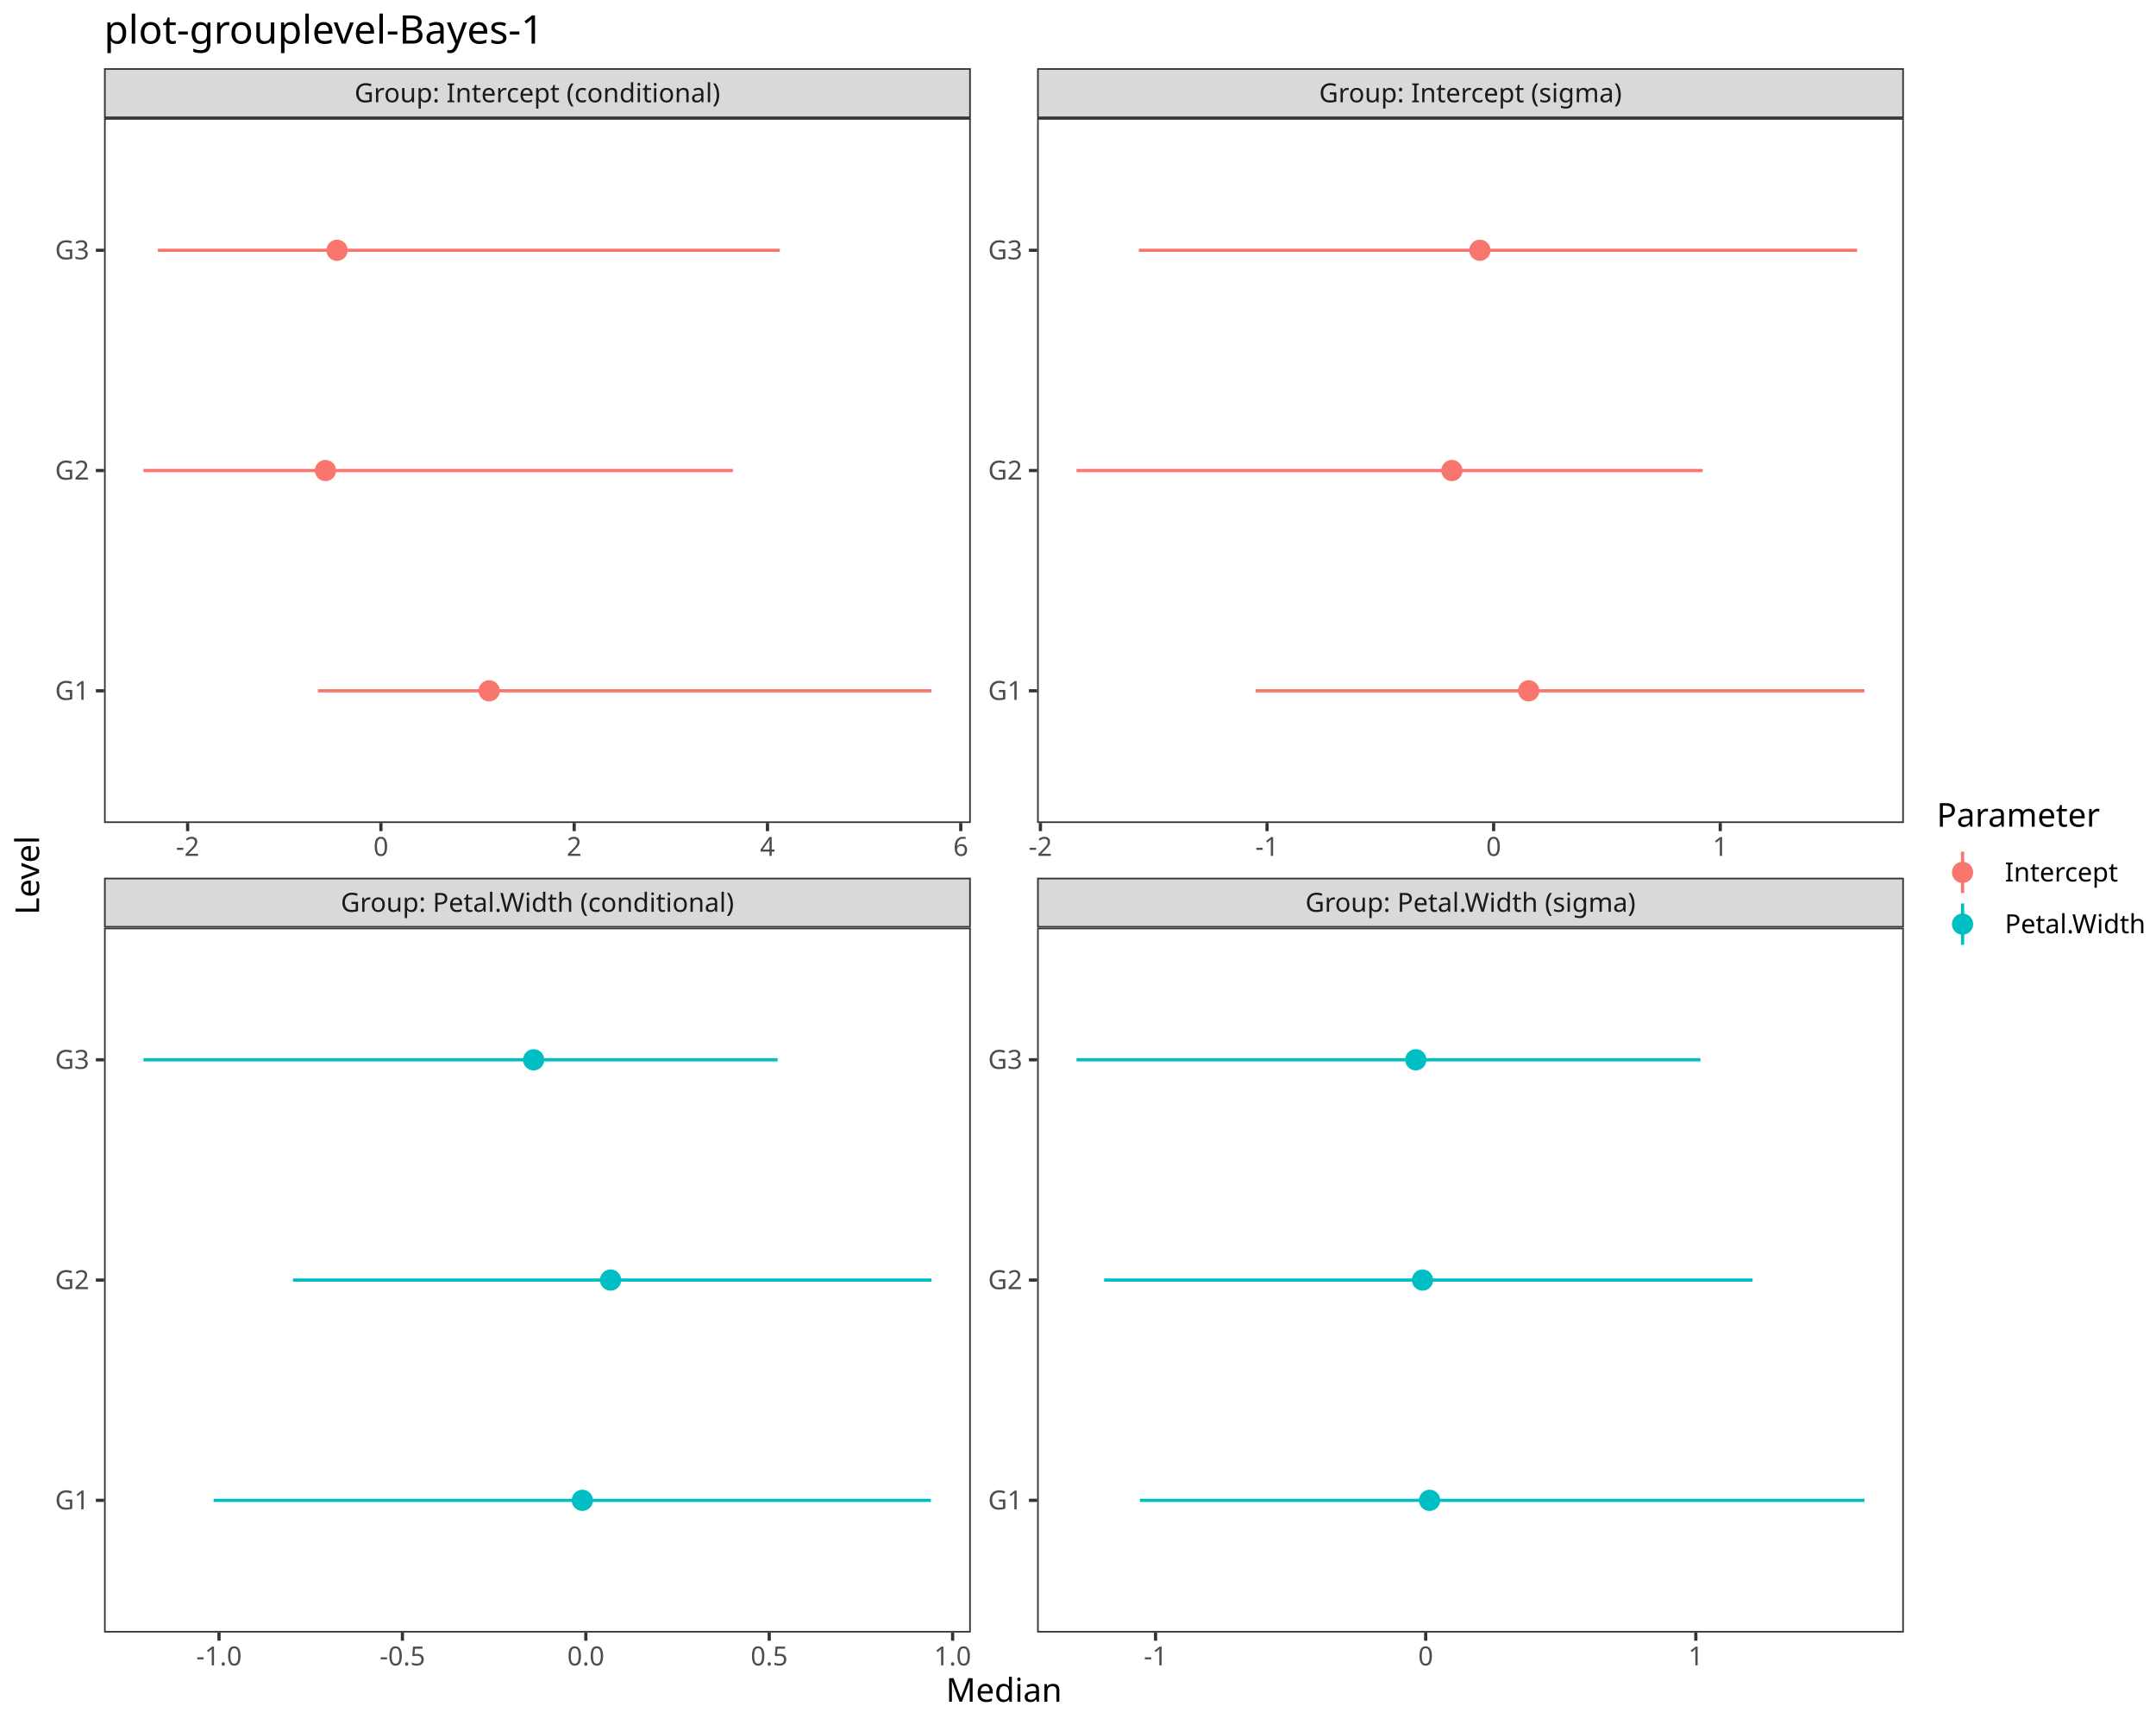
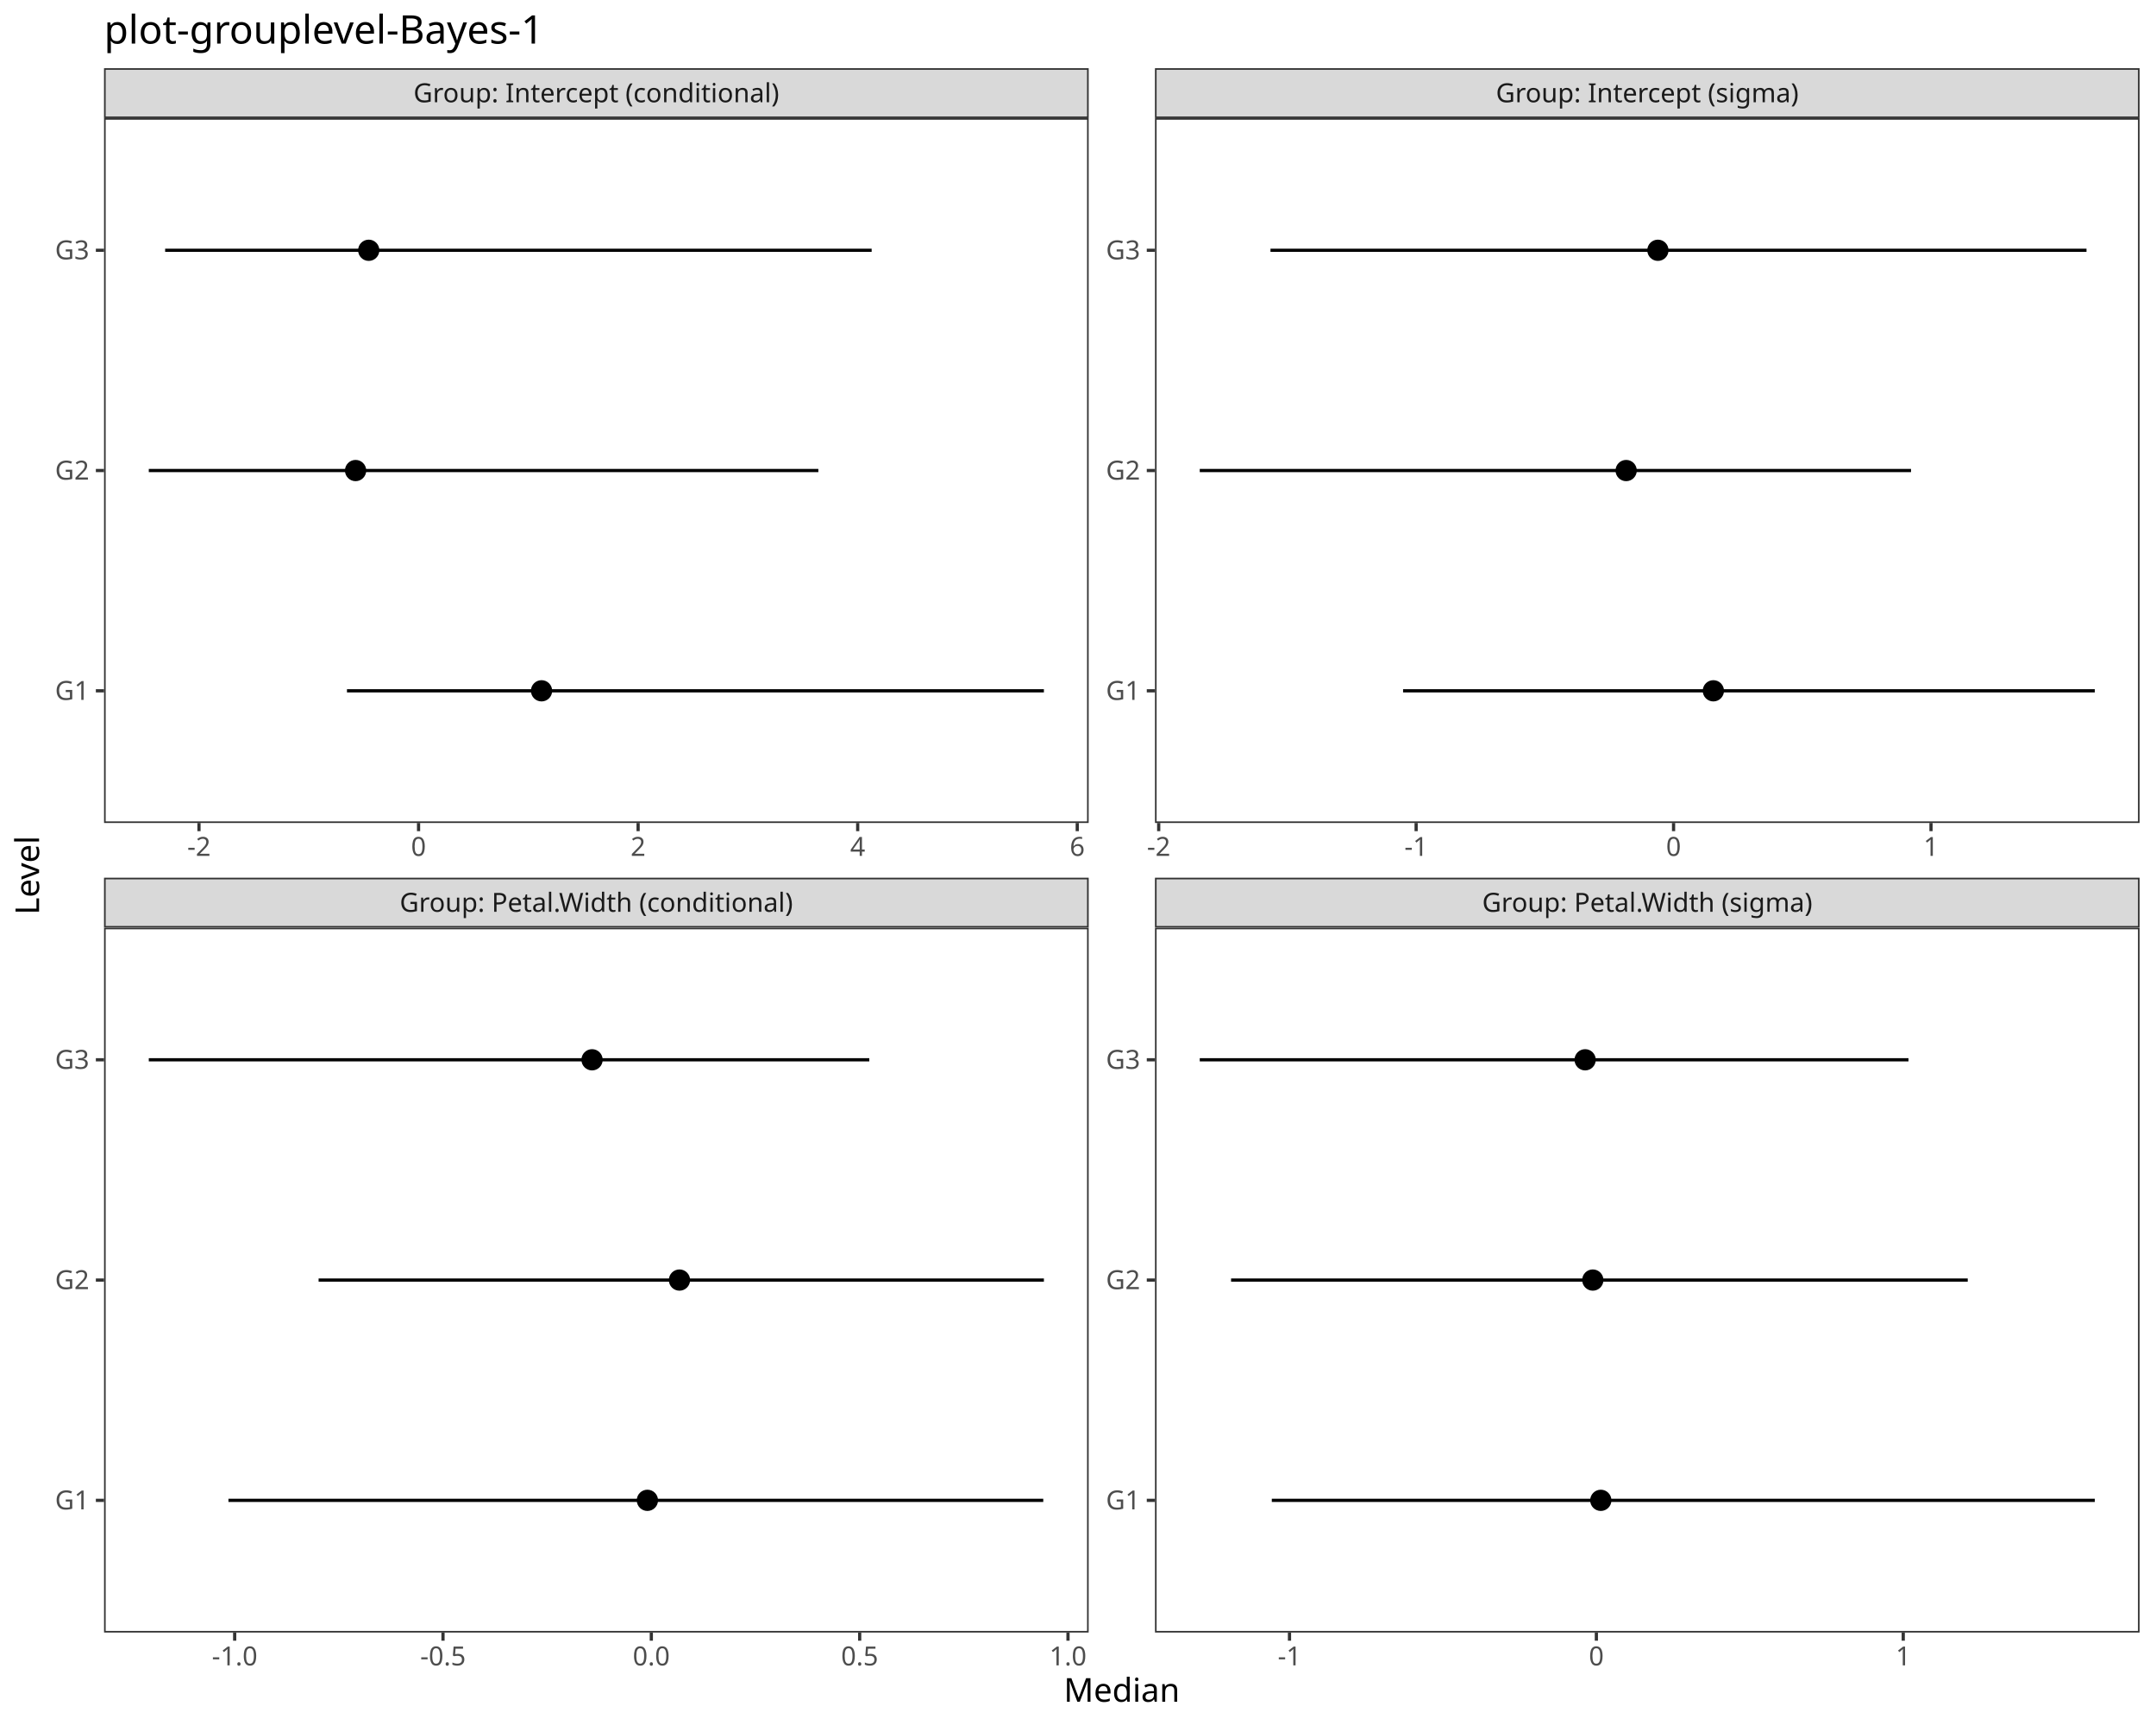
<svg xmlns="http://www.w3.org/2000/svg" class="svglite" data-engine-version="2.0" width="720.00pt" height="576.00pt" viewBox="0 0 720.00 576.00">
  <defs>
    <style type="text/css">
    .svglite line, .svglite polyline, .svglite polygon, .svglite path, .svglite rect, .svglite circle {
      fill: none;
      stroke: #000000;
      stroke-linecap: round;
      stroke-linejoin: round;
      stroke-miterlimit: 10.00;
    }
  </style>
  </defs>
  <rect width="100%" height="100%" style="stroke: none; fill: #FFFFFF;" />
  <defs>
    <clipPath id="cpMC4wMHw3MjAuMDB8MC4wMHw1NzYuMDA=">
      <rect x="0.00" y="0.00" width="720.00" height="576.00" />
    </clipPath>
  </defs>
  <g clip-path="url(#cpMC4wMHw3MjAuMDB8MC4wMHw1NzYuMDA=)">
    <rect x="0.00" y="0.00" width="720.00" height="576.00" style="stroke-width: 1.07; stroke: #FFFFFF; fill: #FFFFFF;" />
  </g>
  <defs>
-     <clipPath id="cpMzQuNzV8MzI0LjIwfDM5LjQzfDI3NC44MA==">
-       <rect x="34.75" y="39.43" width="289.45" height="235.37" />
+     <clipPath id="cpMzQuNzV8MzYzLjU2fDM5LjQzfDI3NC44MA==">
+       <rect x="34.75" y="39.43" width="328.81" height="235.37" />
    </clipPath>
  </defs>
-   <g clip-path="url(#cpMzQuNzV8MzI0LjIwfDM5LjQzfDI3NC44MA==)">
-     <rect x="34.75" y="39.43" width="289.45" height="235.37" style="stroke-width: 1.07; stroke: none; fill: #FFFFFF;" />
-     <line x1="106.16" y1="230.67" x2="311.04" y2="230.67" style="stroke-width: 1.07; stroke: #F8766D; stroke-linecap: butt;" />
-     <line x1="47.90" y1="157.12" x2="244.74" y2="157.12" style="stroke-width: 1.07; stroke: #F8766D; stroke-linecap: butt;" />
-     <line x1="52.71" y1="83.57" x2="260.41" y2="83.57" style="stroke-width: 1.07; stroke: #F8766D; stroke-linecap: butt;" />
-     <circle cx="163.36" cy="230.67" r="2.84" style="stroke-width: 1.42; stroke: #F8766D; fill: #F8766D;" />
-     <circle cx="108.69" cy="157.12" r="2.84" style="stroke-width: 1.42; stroke: #F8766D; fill: #F8766D;" />
-     <circle cx="112.56" cy="83.57" r="2.84" style="stroke-width: 1.42; stroke: #F8766D; fill: #F8766D;" />
-     <rect x="34.75" y="39.43" width="289.45" height="235.37" style="stroke-width: 1.07; stroke: #333333;" />
+   <g clip-path="url(#cpMzQuNzV8MzYzLjU2fDM5LjQzfDI3NC44MA==)">
+     <rect x="34.75" y="39.43" width="328.81" height="235.37" style="stroke-width: 1.07; stroke: none; fill: #FFFFFF;" />
+     <line x1="115.87" y1="230.67" x2="348.61" y2="230.67" style="stroke-width: 1.07; stroke-linecap: butt;" />
+     <line x1="49.69" y1="157.12" x2="273.29" y2="157.12" style="stroke-width: 1.07; stroke-linecap: butt;" />
+     <line x1="55.15" y1="83.57" x2="291.09" y2="83.57" style="stroke-width: 1.07; stroke-linecap: butt;" />
+     <circle cx="180.85" cy="230.67" r="2.84" style="stroke-width: 1.42; fill: #000000;" />
+     <circle cx="118.75" cy="157.12" r="2.84" style="stroke-width: 1.42; fill: #000000;" />
+     <circle cx="123.14" cy="83.57" r="2.84" style="stroke-width: 1.42; fill: #000000;" />
+     <rect x="34.75" y="39.43" width="328.81" height="235.37" style="stroke-width: 1.07; stroke: #333333;" />
  </g>
  <g clip-path="url(#cpMC4wMHw3MjAuMDB8MC4wMHw1NzYuMDA=)">
</g>
  <defs>
-     <clipPath id="cpMzQuNzV8MzI0LjIwfDMwOS43NXw1NDUuMTE=">
-       <rect x="34.75" y="309.75" width="289.45" height="235.37" />
+     <clipPath id="cpMzQuNzV8MzYzLjU2fDMwOS43NXw1NDUuMTE=">
+       <rect x="34.75" y="309.75" width="328.81" height="235.37" />
    </clipPath>
  </defs>
-   <g clip-path="url(#cpMzQuNzV8MzI0LjIwfDMwOS43NXw1NDUuMTE=)">
-     <rect x="34.75" y="309.75" width="289.45" height="235.37" style="stroke-width: 1.07; stroke: none; fill: #FFFFFF;" />
-     <line x1="71.32" y1="500.98" x2="310.85" y2="500.98" style="stroke-width: 1.07; stroke: #00BFC4; stroke-linecap: butt;" />
-     <line x1="97.82" y1="427.43" x2="311.04" y2="427.43" style="stroke-width: 1.07; stroke: #00BFC4; stroke-linecap: butt;" />
-     <line x1="47.90" y1="353.88" x2="259.71" y2="353.88" style="stroke-width: 1.07; stroke: #00BFC4; stroke-linecap: butt;" />
-     <circle cx="194.48" cy="500.98" r="2.84" style="stroke-width: 1.42; stroke: #00BFC4; fill: #00BFC4;" />
-     <circle cx="203.91" cy="427.43" r="2.84" style="stroke-width: 1.42; stroke: #00BFC4; fill: #00BFC4;" />
-     <circle cx="178.21" cy="353.88" r="2.84" style="stroke-width: 1.42; stroke: #00BFC4; fill: #00BFC4;" />
-     <rect x="34.75" y="309.75" width="289.45" height="235.37" style="stroke-width: 1.07; stroke: #333333;" />
+   <g clip-path="url(#cpMzQuNzV8MzYzLjU2fDMwOS43NXw1NDUuMTE=)">
+     <rect x="34.75" y="309.75" width="328.81" height="235.37" style="stroke-width: 1.07; stroke: none; fill: #FFFFFF;" />
+     <line x1="76.29" y1="500.98" x2="348.40" y2="500.98" style="stroke-width: 1.07; stroke-linecap: butt;" />
+     <line x1="106.40" y1="427.43" x2="348.61" y2="427.43" style="stroke-width: 1.07; stroke-linecap: butt;" />
+     <line x1="49.69" y1="353.88" x2="290.30" y2="353.88" style="stroke-width: 1.07; stroke-linecap: butt;" />
+     <circle cx="216.20" cy="500.98" r="2.84" style="stroke-width: 1.42; fill: #000000;" />
+     <circle cx="226.91" cy="427.43" r="2.84" style="stroke-width: 1.42; fill: #000000;" />
+     <circle cx="197.72" cy="353.88" r="2.84" style="stroke-width: 1.42; fill: #000000;" />
+     <rect x="34.75" y="309.75" width="328.81" height="235.37" style="stroke-width: 1.07; stroke: #333333;" />
  </g>
  <g clip-path="url(#cpMC4wMHw3MjAuMDB8MC4wMHw1NzYuMDA=)">
</g>
  <defs>
-     <clipPath id="cpMzQ2LjM1fDYzNS44MXwzOS40M3wyNzQuODA=">
-       <rect x="346.35" y="39.43" width="289.45" height="235.37" />
+     <clipPath id="cpMzg1LjcxfDcxNC41MnwzOS40M3wyNzQuODA=">
+       <rect x="385.71" y="39.43" width="328.81" height="235.37" />
    </clipPath>
  </defs>
-   <g clip-path="url(#cpMzQ2LjM1fDYzNS44MXwzOS40M3wyNzQuODA=)">
-     <rect x="346.35" y="39.43" width="289.45" height="235.37" style="stroke-width: 1.07; stroke: none; fill: #FFFFFF;" />
-     <line x1="419.29" y1="230.67" x2="622.65" y2="230.67" style="stroke-width: 1.07; stroke: #F8766D; stroke-linecap: butt;" />
-     <line x1="359.51" y1="157.12" x2="568.61" y2="157.12" style="stroke-width: 1.07; stroke: #F8766D; stroke-linecap: butt;" />
-     <line x1="380.31" y1="83.57" x2="620.20" y2="83.57" style="stroke-width: 1.07; stroke: #F8766D; stroke-linecap: butt;" />
-     <circle cx="510.50" cy="230.67" r="2.84" style="stroke-width: 1.42; stroke: #F8766D; fill: #F8766D;" />
-     <circle cx="484.87" cy="157.12" r="2.84" style="stroke-width: 1.42; stroke: #F8766D; fill: #F8766D;" />
-     <circle cx="494.20" cy="83.57" r="2.84" style="stroke-width: 1.42; stroke: #F8766D; fill: #F8766D;" />
-     <rect x="346.35" y="39.43" width="289.45" height="235.37" style="stroke-width: 1.07; stroke: #333333;" />
+   <g clip-path="url(#cpMzg1LjcxfDcxNC41MnwzOS40M3wyNzQuODA=)">
+     <rect x="385.71" y="39.43" width="328.81" height="235.37" style="stroke-width: 1.07; stroke: none; fill: #FFFFFF;" />
+     <line x1="468.56" y1="230.67" x2="699.57" y2="230.67" style="stroke-width: 1.07; stroke-linecap: butt;" />
+     <line x1="400.66" y1="157.12" x2="638.19" y2="157.12" style="stroke-width: 1.07; stroke-linecap: butt;" />
+     <line x1="424.28" y1="83.57" x2="696.79" y2="83.57" style="stroke-width: 1.07; stroke-linecap: butt;" />
+     <circle cx="572.18" cy="230.67" r="2.84" style="stroke-width: 1.42; fill: #000000;" />
+     <circle cx="543.06" cy="157.12" r="2.84" style="stroke-width: 1.42; fill: #000000;" />
+     <circle cx="553.66" cy="83.57" r="2.84" style="stroke-width: 1.42; fill: #000000;" />
+     <rect x="385.71" y="39.43" width="328.81" height="235.37" style="stroke-width: 1.07; stroke: #333333;" />
  </g>
  <g clip-path="url(#cpMC4wMHw3MjAuMDB8MC4wMHw1NzYuMDA=)">
</g>
  <defs>
-     <clipPath id="cpMzQ2LjM1fDYzNS44MXwzMDkuNzV8NTQ1LjEx">
-       <rect x="346.35" y="309.75" width="289.45" height="235.37" />
+     <clipPath id="cpMzg1LjcxfDcxNC41MnwzMDkuNzV8NTQ1LjEx">
+       <rect x="385.71" y="309.75" width="328.81" height="235.37" />
    </clipPath>
  </defs>
-   <g clip-path="url(#cpMzQ2LjM1fDYzNS44MXwzMDkuNzV8NTQ1LjEx)">
-     <rect x="346.35" y="309.75" width="289.45" height="235.37" style="stroke-width: 1.07; stroke: none; fill: #FFFFFF;" />
-     <line x1="380.69" y1="500.98" x2="622.65" y2="500.98" style="stroke-width: 1.07; stroke: #00BFC4; stroke-linecap: butt;" />
-     <line x1="368.72" y1="427.43" x2="585.28" y2="427.43" style="stroke-width: 1.07; stroke: #00BFC4; stroke-linecap: butt;" />
-     <line x1="359.51" y1="353.88" x2="567.86" y2="353.88" style="stroke-width: 1.07; stroke: #00BFC4; stroke-linecap: butt;" />
-     <circle cx="477.41" cy="500.98" r="2.84" style="stroke-width: 1.42; stroke: #00BFC4; fill: #00BFC4;" />
-     <circle cx="475.06" cy="427.43" r="2.84" style="stroke-width: 1.42; stroke: #00BFC4; fill: #00BFC4;" />
-     <circle cx="472.81" cy="353.88" r="2.84" style="stroke-width: 1.42; stroke: #00BFC4; fill: #00BFC4;" />
-     <rect x="346.35" y="309.75" width="289.45" height="235.37" style="stroke-width: 1.07; stroke: #333333;" />
+   <g clip-path="url(#cpMzg1LjcxfDcxNC41MnwzMDkuNzV8NTQ1LjEx)">
+     <rect x="385.71" y="309.75" width="328.81" height="235.37" style="stroke-width: 1.07; stroke: none; fill: #FFFFFF;" />
+     <line x1="424.72" y1="500.98" x2="699.57" y2="500.98" style="stroke-width: 1.07; stroke-linecap: butt;" />
+     <line x1="411.12" y1="427.43" x2="657.13" y2="427.43" style="stroke-width: 1.07; stroke-linecap: butt;" />
+     <line x1="400.66" y1="353.88" x2="637.34" y2="353.88" style="stroke-width: 1.07; stroke-linecap: butt;" />
+     <circle cx="534.59" cy="500.98" r="2.84" style="stroke-width: 1.42; fill: #000000;" />
+     <circle cx="531.92" cy="427.43" r="2.84" style="stroke-width: 1.42; fill: #000000;" />
+     <circle cx="529.36" cy="353.88" r="2.84" style="stroke-width: 1.42; fill: #000000;" />
+     <rect x="385.71" y="309.75" width="328.81" height="235.37" style="stroke-width: 1.07; stroke: #333333;" />
  </g>
  <g clip-path="url(#cpMC4wMHw3MjAuMDB8MC4wMHw1NzYuMDA=)">
</g>
  <defs>
-     <clipPath id="cpMzQuNzV8MzI0LjIwfDI5My4wOXwzMDkuNzU=">
-       <rect x="34.75" y="293.09" width="289.45" height="16.65" />
+     <clipPath id="cpMzQuNzV8MzYzLjU2fDI5My4wOXwzMDkuNzU=">
+       <rect x="34.75" y="293.09" width="328.81" height="16.65" />
    </clipPath>
  </defs>
-   <g clip-path="url(#cpMzQuNzV8MzI0LjIwfDI5My4wOXwzMDkuNzU=)">
-     <rect x="34.75" y="293.09" width="289.45" height="16.65" style="stroke-width: 1.07; stroke: #333333; fill: #D9D9D9;" />
-     <text x="179.47" y="304.45" text-anchor="middle" style="font-size: 8.80px; fill: #1A1A1A; font-family: sans;" textLength="124.73px" lengthAdjust="spacingAndGlyphs">Group: Petal.Width (conditional)</text>
+   <g clip-path="url(#cpMzQuNzV8MzYzLjU2fDI5My4wOXwzMDkuNzU=)">
+     <rect x="34.75" y="293.09" width="328.81" height="16.65" style="stroke-width: 1.07; stroke: #333333; fill: #D9D9D9;" />
+     <text x="199.15" y="304.45" text-anchor="middle" style="font-size: 8.80px; fill: #1A1A1A; font-family: sans;" textLength="124.73px" lengthAdjust="spacingAndGlyphs">Group: Petal.Width (conditional)</text>
  </g>
  <g clip-path="url(#cpMC4wMHw3MjAuMDB8MC4wMHw1NzYuMDA=)">
</g>
  <defs>
-     <clipPath id="cpMzQ2LjM1fDYzNS44MXwyOTMuMDl8MzA5Ljc1">
-       <rect x="346.35" y="293.09" width="289.45" height="16.65" />
+     <clipPath id="cpMzg1LjcxfDcxNC41MnwyOTMuMDl8MzA5Ljc1">
+       <rect x="385.71" y="293.09" width="328.81" height="16.65" />
    </clipPath>
  </defs>
-   <g clip-path="url(#cpMzQ2LjM1fDYzNS44MXwyOTMuMDl8MzA5Ljc1)">
-     <rect x="346.35" y="293.09" width="289.45" height="16.65" style="stroke-width: 1.07; stroke: #333333; fill: #D9D9D9;" />
-     <text x="491.08" y="304.45" text-anchor="middle" style="font-size: 8.80px; fill: #1A1A1A; font-family: sans;" textLength="106.13px" lengthAdjust="spacingAndGlyphs">Group: Petal.Width (sigma)</text>
+   <g clip-path="url(#cpMzg1LjcxfDcxNC41MnwyOTMuMDl8MzA5Ljc1)">
+     <rect x="385.71" y="293.09" width="328.81" height="16.65" style="stroke-width: 1.07; stroke: #333333; fill: #D9D9D9;" />
+     <text x="550.12" y="304.45" text-anchor="middle" style="font-size: 8.80px; fill: #1A1A1A; font-family: sans;" textLength="106.13px" lengthAdjust="spacingAndGlyphs">Group: Petal.Width (sigma)</text>
  </g>
  <g clip-path="url(#cpMC4wMHw3MjAuMDB8MC4wMHw1NzYuMDA=)">
</g>
  <defs>
-     <clipPath id="cpMzQuNzV8MzI0LjIwfDIyLjc4fDM5LjQz">
-       <rect x="34.75" y="22.78" width="289.45" height="16.65" />
+     <clipPath id="cpMzQuNzV8MzYzLjU2fDIyLjc4fDM5LjQz">
+       <rect x="34.75" y="22.78" width="328.81" height="16.65" />
    </clipPath>
  </defs>
-   <g clip-path="url(#cpMzQuNzV8MzI0LjIwfDIyLjc4fDM5LjQz)">
-     <rect x="34.75" y="22.78" width="289.45" height="16.65" style="stroke-width: 1.07; stroke: #333333; fill: #D9D9D9;" />
-     <text x="179.47" y="34.14" text-anchor="middle" style="font-size: 8.80px; fill: #1A1A1A; font-family: sans;" textLength="113.98px" lengthAdjust="spacingAndGlyphs">Group: Intercept (conditional)</text>
+   <g clip-path="url(#cpMzQuNzV8MzYzLjU2fDIyLjc4fDM5LjQz)">
+     <rect x="34.75" y="22.78" width="328.81" height="16.65" style="stroke-width: 1.07; stroke: #333333; fill: #D9D9D9;" />
+     <text x="199.15" y="34.14" text-anchor="middle" style="font-size: 8.80px; fill: #1A1A1A; font-family: sans;" textLength="113.98px" lengthAdjust="spacingAndGlyphs">Group: Intercept (conditional)</text>
  </g>
  <g clip-path="url(#cpMC4wMHw3MjAuMDB8MC4wMHw1NzYuMDA=)">
</g>
  <defs>
-     <clipPath id="cpMzQ2LjM1fDYzNS44MXwyMi43OHwzOS40Mw==">
-       <rect x="346.35" y="22.78" width="289.45" height="16.65" />
+     <clipPath id="cpMzg1LjcxfDcxNC41MnwyMi43OHwzOS40Mw==">
+       <rect x="385.71" y="22.78" width="328.81" height="16.65" />
    </clipPath>
  </defs>
-   <g clip-path="url(#cpMzQ2LjM1fDYzNS44MXwyMi43OHwzOS40Mw==)">
-     <rect x="346.35" y="22.78" width="289.45" height="16.65" style="stroke-width: 1.07; stroke: #333333; fill: #D9D9D9;" />
-     <text x="491.08" y="34.14" text-anchor="middle" style="font-size: 8.80px; fill: #1A1A1A; font-family: sans;" textLength="95.38px" lengthAdjust="spacingAndGlyphs">Group: Intercept (sigma)</text>
+   <g clip-path="url(#cpMzg1LjcxfDcxNC41MnwyMi43OHwzOS40Mw==)">
+     <rect x="385.71" y="22.78" width="328.81" height="16.65" style="stroke-width: 1.07; stroke: #333333; fill: #D9D9D9;" />
+     <text x="550.12" y="34.14" text-anchor="middle" style="font-size: 8.80px; fill: #1A1A1A; font-family: sans;" textLength="95.38px" lengthAdjust="spacingAndGlyphs">Group: Intercept (sigma)</text>
  </g>
  <g clip-path="url(#cpMC4wMHw3MjAuMDB8MC4wMHw1NzYuMDA=)">
-     <polyline points="73.14,547.85 73.14,545.11 " style="stroke-width: 1.07; stroke: #333333; stroke-linecap: butt;" />
-     <polyline points="134.39,547.85 134.39,545.11 " style="stroke-width: 1.07; stroke: #333333; stroke-linecap: butt;" />
-     <polyline points="195.64,547.85 195.64,545.11 " style="stroke-width: 1.07; stroke: #333333; stroke-linecap: butt;" />
-     <polyline points="256.88,547.85 256.88,545.11 " style="stroke-width: 1.07; stroke: #333333; stroke-linecap: butt;" />
-     <polyline points="318.13,547.85 318.13,545.11 " style="stroke-width: 1.07; stroke: #333333; stroke-linecap: butt;" />
-     <text x="73.14" y="556.10" text-anchor="middle" style="font-size: 8.80px; fill: #4D4D4D; font-family: sans;" textLength="15.16px" lengthAdjust="spacingAndGlyphs">-1.0</text>
-     <text x="134.39" y="556.10" text-anchor="middle" style="font-size: 8.80px; fill: #4D4D4D; font-family: sans;" textLength="15.16px" lengthAdjust="spacingAndGlyphs">-0.5</text>
-     <text x="195.64" y="556.10" text-anchor="middle" style="font-size: 8.80px; fill: #4D4D4D; font-family: sans;" textLength="12.23px" lengthAdjust="spacingAndGlyphs">0.0</text>
-     <text x="256.88" y="556.10" text-anchor="middle" style="font-size: 8.80px; fill: #4D4D4D; font-family: sans;" textLength="12.23px" lengthAdjust="spacingAndGlyphs">0.5</text>
-     <text x="318.13" y="556.10" text-anchor="middle" style="font-size: 8.80px; fill: #4D4D4D; font-family: sans;" textLength="12.23px" lengthAdjust="spacingAndGlyphs">1.0</text>
-     <polyline points="385.90,547.85 385.90,545.11 " style="stroke-width: 1.07; stroke: #333333; stroke-linecap: butt;" />
-     <polyline points="476.11,547.85 476.11,545.11 " style="stroke-width: 1.07; stroke: #333333; stroke-linecap: butt;" />
-     <polyline points="566.32,547.85 566.32,545.11 " style="stroke-width: 1.07; stroke: #333333; stroke-linecap: butt;" />
-     <text x="385.90" y="556.10" text-anchor="middle" style="font-size: 8.80px; fill: #4D4D4D; font-family: sans;" textLength="7.82px" lengthAdjust="spacingAndGlyphs">-1</text>
-     <text x="476.11" y="556.10" text-anchor="middle" style="font-size: 8.80px; fill: #4D4D4D; font-family: sans;" textLength="4.89px" lengthAdjust="spacingAndGlyphs">0</text>
-     <text x="566.32" y="556.10" text-anchor="middle" style="font-size: 8.80px; fill: #4D4D4D; font-family: sans;" textLength="4.89px" lengthAdjust="spacingAndGlyphs">1</text>
-     <polyline points="62.66,277.54 62.66,274.80 " style="stroke-width: 1.07; stroke: #333333; stroke-linecap: butt;" />
-     <polyline points="127.21,277.54 127.21,274.80 " style="stroke-width: 1.07; stroke: #333333; stroke-linecap: butt;" />
-     <polyline points="191.75,277.54 191.75,274.80 " style="stroke-width: 1.07; stroke: #333333; stroke-linecap: butt;" />
-     <polyline points="256.30,277.54 256.30,274.80 " style="stroke-width: 1.07; stroke: #333333; stroke-linecap: butt;" />
-     <polyline points="320.85,277.54 320.85,274.80 " style="stroke-width: 1.07; stroke: #333333; stroke-linecap: butt;" />
-     <text x="62.66" y="285.79" text-anchor="middle" style="font-size: 8.80px; fill: #4D4D4D; font-family: sans;" textLength="7.82px" lengthAdjust="spacingAndGlyphs">-2</text>
-     <text x="127.21" y="285.79" text-anchor="middle" style="font-size: 8.80px; fill: #4D4D4D; font-family: sans;" textLength="4.89px" lengthAdjust="spacingAndGlyphs">0</text>
-     <text x="191.75" y="285.79" text-anchor="middle" style="font-size: 8.80px; fill: #4D4D4D; font-family: sans;" textLength="4.89px" lengthAdjust="spacingAndGlyphs">2</text>
-     <text x="256.30" y="285.79" text-anchor="middle" style="font-size: 8.80px; fill: #4D4D4D; font-family: sans;" textLength="4.89px" lengthAdjust="spacingAndGlyphs">4</text>
-     <text x="320.85" y="285.79" text-anchor="middle" style="font-size: 8.80px; fill: #4D4D4D; font-family: sans;" textLength="4.89px" lengthAdjust="spacingAndGlyphs">6</text>
-     <polyline points="347.45,277.54 347.45,274.80 " style="stroke-width: 1.07; stroke: #333333; stroke-linecap: butt;" />
-     <polyline points="423.13,277.54 423.13,274.80 " style="stroke-width: 1.07; stroke: #333333; stroke-linecap: butt;" />
-     <polyline points="498.80,277.54 498.80,274.80 " style="stroke-width: 1.07; stroke: #333333; stroke-linecap: butt;" />
-     <polyline points="574.48,277.54 574.48,274.80 " style="stroke-width: 1.07; stroke: #333333; stroke-linecap: butt;" />
-     <text x="347.45" y="285.79" text-anchor="middle" style="font-size: 8.80px; fill: #4D4D4D; font-family: sans;" textLength="7.82px" lengthAdjust="spacingAndGlyphs">-2</text>
-     <text x="423.13" y="285.79" text-anchor="middle" style="font-size: 8.80px; fill: #4D4D4D; font-family: sans;" textLength="7.82px" lengthAdjust="spacingAndGlyphs">-1</text>
-     <text x="498.80" y="285.79" text-anchor="middle" style="font-size: 8.80px; fill: #4D4D4D; font-family: sans;" textLength="4.89px" lengthAdjust="spacingAndGlyphs">0</text>
-     <text x="574.48" y="285.79" text-anchor="middle" style="font-size: 8.80px; fill: #4D4D4D; font-family: sans;" textLength="4.89px" lengthAdjust="spacingAndGlyphs">1</text>
-     <text x="341.42" y="233.70" text-anchor="end" style="font-size: 8.80px; fill: #4D4D4D; font-family: sans;" textLength="11.74px" lengthAdjust="spacingAndGlyphs">G1</text>
-     <text x="341.42" y="160.15" text-anchor="end" style="font-size: 8.80px; fill: #4D4D4D; font-family: sans;" textLength="11.74px" lengthAdjust="spacingAndGlyphs">G2</text>
-     <text x="341.42" y="86.59" text-anchor="end" style="font-size: 8.80px; fill: #4D4D4D; font-family: sans;" textLength="11.74px" lengthAdjust="spacingAndGlyphs">G3</text>
-     <polyline points="343.61,230.67 346.35,230.67 " style="stroke-width: 1.07; stroke: #333333; stroke-linecap: butt;" />
-     <polyline points="343.61,157.12 346.35,157.12 " style="stroke-width: 1.07; stroke: #333333; stroke-linecap: butt;" />
-     <polyline points="343.61,83.57 346.35,83.57 " style="stroke-width: 1.07; stroke: #333333; stroke-linecap: butt;" />
-     <text x="341.42" y="504.01" text-anchor="end" style="font-size: 8.80px; fill: #4D4D4D; font-family: sans;" textLength="11.74px" lengthAdjust="spacingAndGlyphs">G1</text>
-     <text x="341.42" y="430.46" text-anchor="end" style="font-size: 8.80px; fill: #4D4D4D; font-family: sans;" textLength="11.74px" lengthAdjust="spacingAndGlyphs">G2</text>
-     <text x="341.42" y="356.90" text-anchor="end" style="font-size: 8.80px; fill: #4D4D4D; font-family: sans;" textLength="11.74px" lengthAdjust="spacingAndGlyphs">G3</text>
-     <polyline points="343.61,500.98 346.35,500.98 " style="stroke-width: 1.07; stroke: #333333; stroke-linecap: butt;" />
-     <polyline points="343.61,427.43 346.35,427.43 " style="stroke-width: 1.07; stroke: #333333; stroke-linecap: butt;" />
-     <polyline points="343.61,353.88 346.35,353.88 " style="stroke-width: 1.07; stroke: #333333; stroke-linecap: butt;" />
+     <polyline points="78.37,547.85 78.37,545.11 " style="stroke-width: 1.07; stroke: #333333; stroke-linecap: butt;" />
+     <polyline points="147.94,547.85 147.94,545.11 " style="stroke-width: 1.07; stroke: #333333; stroke-linecap: butt;" />
+     <polyline points="217.51,547.85 217.51,545.11 " style="stroke-width: 1.07; stroke: #333333; stroke-linecap: butt;" />
+     <polyline points="287.09,547.85 287.09,545.11 " style="stroke-width: 1.07; stroke: #333333; stroke-linecap: butt;" />
+     <polyline points="356.66,547.85 356.66,545.11 " style="stroke-width: 1.07; stroke: #333333; stroke-linecap: butt;" />
+     <text x="78.37" y="556.10" text-anchor="middle" style="font-size: 8.80px; fill: #4D4D4D; font-family: sans;" textLength="15.16px" lengthAdjust="spacingAndGlyphs">-1.0</text>
+     <text x="147.94" y="556.10" text-anchor="middle" style="font-size: 8.80px; fill: #4D4D4D; font-family: sans;" textLength="15.16px" lengthAdjust="spacingAndGlyphs">-0.5</text>
+     <text x="217.51" y="556.10" text-anchor="middle" style="font-size: 8.80px; fill: #4D4D4D; font-family: sans;" textLength="12.23px" lengthAdjust="spacingAndGlyphs">0.0</text>
+     <text x="287.09" y="556.10" text-anchor="middle" style="font-size: 8.80px; fill: #4D4D4D; font-family: sans;" textLength="12.23px" lengthAdjust="spacingAndGlyphs">0.5</text>
+     <text x="356.66" y="556.10" text-anchor="middle" style="font-size: 8.80px; fill: #4D4D4D; font-family: sans;" textLength="12.23px" lengthAdjust="spacingAndGlyphs">1.0</text>
+     <polyline points="430.63,547.85 430.63,545.11 " style="stroke-width: 1.07; stroke: #333333; stroke-linecap: butt;" />
+     <polyline points="533.11,547.85 533.11,545.11 " style="stroke-width: 1.07; stroke: #333333; stroke-linecap: butt;" />
+     <polyline points="635.59,547.85 635.59,545.11 " style="stroke-width: 1.07; stroke: #333333; stroke-linecap: butt;" />
+     <text x="430.63" y="556.10" text-anchor="middle" style="font-size: 8.80px; fill: #4D4D4D; font-family: sans;" textLength="7.82px" lengthAdjust="spacingAndGlyphs">-1</text>
+     <text x="533.11" y="556.10" text-anchor="middle" style="font-size: 8.80px; fill: #4D4D4D; font-family: sans;" textLength="4.89px" lengthAdjust="spacingAndGlyphs">0</text>
+     <text x="635.59" y="556.10" text-anchor="middle" style="font-size: 8.80px; fill: #4D4D4D; font-family: sans;" textLength="4.89px" lengthAdjust="spacingAndGlyphs">1</text>
+     <polyline points="66.45,277.54 66.45,274.80 " style="stroke-width: 1.07; stroke: #333333; stroke-linecap: butt;" />
+     <polyline points="139.78,277.54 139.78,274.80 " style="stroke-width: 1.07; stroke: #333333; stroke-linecap: butt;" />
+     <polyline points="213.10,277.54 213.10,274.80 " style="stroke-width: 1.07; stroke: #333333; stroke-linecap: butt;" />
+     <polyline points="286.43,277.54 286.43,274.80 " style="stroke-width: 1.07; stroke: #333333; stroke-linecap: butt;" />
+     <polyline points="359.75,277.54 359.75,274.80 " style="stroke-width: 1.07; stroke: #333333; stroke-linecap: butt;" />
+     <text x="66.45" y="285.79" text-anchor="middle" style="font-size: 8.80px; fill: #4D4D4D; font-family: sans;" textLength="7.82px" lengthAdjust="spacingAndGlyphs">-2</text>
+     <text x="139.78" y="285.79" text-anchor="middle" style="font-size: 8.80px; fill: #4D4D4D; font-family: sans;" textLength="4.89px" lengthAdjust="spacingAndGlyphs">0</text>
+     <text x="213.10" y="285.79" text-anchor="middle" style="font-size: 8.80px; fill: #4D4D4D; font-family: sans;" textLength="4.89px" lengthAdjust="spacingAndGlyphs">2</text>
+     <text x="286.43" y="285.79" text-anchor="middle" style="font-size: 8.80px; fill: #4D4D4D; font-family: sans;" textLength="4.89px" lengthAdjust="spacingAndGlyphs">4</text>
+     <text x="359.75" y="285.79" text-anchor="middle" style="font-size: 8.80px; fill: #4D4D4D; font-family: sans;" textLength="4.89px" lengthAdjust="spacingAndGlyphs">6</text>
+     <polyline points="386.95,277.54 386.95,274.80 " style="stroke-width: 1.07; stroke: #333333; stroke-linecap: butt;" />
+     <polyline points="472.92,277.54 472.92,274.80 " style="stroke-width: 1.07; stroke: #333333; stroke-linecap: butt;" />
+     <polyline points="558.89,277.54 558.89,274.80 " style="stroke-width: 1.07; stroke: #333333; stroke-linecap: butt;" />
+     <polyline points="644.86,277.54 644.86,274.80 " style="stroke-width: 1.07; stroke: #333333; stroke-linecap: butt;" />
+     <text x="386.95" y="285.79" text-anchor="middle" style="font-size: 8.80px; fill: #4D4D4D; font-family: sans;" textLength="7.82px" lengthAdjust="spacingAndGlyphs">-2</text>
+     <text x="472.92" y="285.79" text-anchor="middle" style="font-size: 8.80px; fill: #4D4D4D; font-family: sans;" textLength="7.82px" lengthAdjust="spacingAndGlyphs">-1</text>
+     <text x="558.89" y="285.79" text-anchor="middle" style="font-size: 8.80px; fill: #4D4D4D; font-family: sans;" textLength="4.89px" lengthAdjust="spacingAndGlyphs">0</text>
+     <text x="644.86" y="285.79" text-anchor="middle" style="font-size: 8.80px; fill: #4D4D4D; font-family: sans;" textLength="4.89px" lengthAdjust="spacingAndGlyphs">1</text>
+     <text x="380.78" y="233.70" text-anchor="end" style="font-size: 8.80px; fill: #4D4D4D; font-family: sans;" textLength="11.74px" lengthAdjust="spacingAndGlyphs">G1</text>
+     <text x="380.78" y="160.15" text-anchor="end" style="font-size: 8.80px; fill: #4D4D4D; font-family: sans;" textLength="11.74px" lengthAdjust="spacingAndGlyphs">G2</text>
+     <text x="380.78" y="86.59" text-anchor="end" style="font-size: 8.80px; fill: #4D4D4D; font-family: sans;" textLength="11.74px" lengthAdjust="spacingAndGlyphs">G3</text>
+     <polyline points="382.97,230.67 385.71,230.67 " style="stroke-width: 1.07; stroke: #333333; stroke-linecap: butt;" />
+     <polyline points="382.97,157.12 385.71,157.12 " style="stroke-width: 1.07; stroke: #333333; stroke-linecap: butt;" />
+     <polyline points="382.97,83.57 385.71,83.57 " style="stroke-width: 1.07; stroke: #333333; stroke-linecap: butt;" />
+     <text x="380.78" y="504.01" text-anchor="end" style="font-size: 8.80px; fill: #4D4D4D; font-family: sans;" textLength="11.74px" lengthAdjust="spacingAndGlyphs">G1</text>
+     <text x="380.78" y="430.46" text-anchor="end" style="font-size: 8.80px; fill: #4D4D4D; font-family: sans;" textLength="11.74px" lengthAdjust="spacingAndGlyphs">G2</text>
+     <text x="380.78" y="356.90" text-anchor="end" style="font-size: 8.80px; fill: #4D4D4D; font-family: sans;" textLength="11.74px" lengthAdjust="spacingAndGlyphs">G3</text>
+     <polyline points="382.97,500.98 385.71,500.98 " style="stroke-width: 1.07; stroke: #333333; stroke-linecap: butt;" />
+     <polyline points="382.97,427.43 385.71,427.43 " style="stroke-width: 1.07; stroke: #333333; stroke-linecap: butt;" />
+     <polyline points="382.97,353.88 385.71,353.88 " style="stroke-width: 1.07; stroke: #333333; stroke-linecap: butt;" />
    <text x="29.82" y="233.70" text-anchor="end" style="font-size: 8.80px; fill: #4D4D4D; font-family: sans;" textLength="11.74px" lengthAdjust="spacingAndGlyphs">G1</text>
    <text x="29.82" y="160.15" text-anchor="end" style="font-size: 8.80px; fill: #4D4D4D; font-family: sans;" textLength="11.74px" lengthAdjust="spacingAndGlyphs">G2</text>
    <text x="29.82" y="86.59" text-anchor="end" style="font-size: 8.80px; fill: #4D4D4D; font-family: sans;" textLength="11.74px" lengthAdjust="spacingAndGlyphs">G3</text>
    <polyline points="32.01,230.67 34.75,230.67 " style="stroke-width: 1.07; stroke: #333333; stroke-linecap: butt;" />
    <polyline points="32.01,157.12 34.75,157.12 " style="stroke-width: 1.07; stroke: #333333; stroke-linecap: butt;" />
    <polyline points="32.01,83.57 34.75,83.57 " style="stroke-width: 1.07; stroke: #333333; stroke-linecap: butt;" />
    <text x="29.82" y="504.01" text-anchor="end" style="font-size: 8.80px; fill: #4D4D4D; font-family: sans;" textLength="11.74px" lengthAdjust="spacingAndGlyphs">G1</text>
    <text x="29.82" y="430.46" text-anchor="end" style="font-size: 8.80px; fill: #4D4D4D; font-family: sans;" textLength="11.74px" lengthAdjust="spacingAndGlyphs">G2</text>
    <text x="29.82" y="356.90" text-anchor="end" style="font-size: 8.80px; fill: #4D4D4D; font-family: sans;" textLength="11.74px" lengthAdjust="spacingAndGlyphs">G3</text>
    <polyline points="32.01,500.98 34.75,500.98 " style="stroke-width: 1.07; stroke: #333333; stroke-linecap: butt;" />
    <polyline points="32.01,427.43 34.75,427.43 " style="stroke-width: 1.07; stroke: #333333; stroke-linecap: butt;" />
    <polyline points="32.01,353.88 34.75,353.88 " style="stroke-width: 1.07; stroke: #333333; stroke-linecap: butt;" />
-     <text x="335.28" y="568.24" text-anchor="middle" style="font-size: 11.00px; font-family: sans;" textLength="36.08px" lengthAdjust="spacingAndGlyphs">Median</text>
+     <text x="374.63" y="568.24" text-anchor="middle" style="font-size: 11.00px; font-family: sans;" textLength="36.08px" lengthAdjust="spacingAndGlyphs">Median</text>
    <text transform="translate(13.05,292.27) rotate(-90)" text-anchor="middle" style="font-size: 11.00px; font-family: sans;" textLength="26.30px" lengthAdjust="spacingAndGlyphs">Level</text>
-     <rect x="646.76" y="267.33" width="67.76" height="49.89" style="stroke-width: 1.07; stroke: none; fill: #FFFFFF;" />
-     <text x="646.76" y="276.04" style="font-size: 11.00px; font-family: sans;" textLength="51.36px" lengthAdjust="spacingAndGlyphs">Parameter</text>
-     <rect x="646.76" y="282.66" width="17.28" height="17.28" style="stroke-width: 1.07; stroke: none; fill: #FFFFFF;" />
-     <line x1="655.40" y1="298.21" x2="655.40" y2="284.39" style="stroke-width: 1.07; stroke: #F8766D; stroke-linecap: butt;" />
-     <circle cx="655.40" cy="291.30" r="2.84" style="stroke-width: 1.42; stroke: #F8766D; fill: #F8766D;" />
-     <rect x="646.76" y="299.94" width="17.28" height="17.28" style="stroke-width: 1.07; stroke: none; fill: #FFFFFF;" />
-     <line x1="655.40" y1="315.49" x2="655.40" y2="301.67" style="stroke-width: 1.07; stroke: #00BFC4; stroke-linecap: butt;" />
-     <circle cx="655.40" cy="308.58" r="2.84" style="stroke-width: 1.42; stroke: #00BFC4; fill: #00BFC4;" />
-     <text x="669.52" y="294.33" style="font-size: 8.80px; font-family: sans;" textLength="34.25px" lengthAdjust="spacingAndGlyphs">Intercept</text>
-     <text x="669.52" y="311.61" style="font-size: 8.80px; font-family: sans;" textLength="45.00px" lengthAdjust="spacingAndGlyphs">Petal.Width</text>
    <text x="34.75" y="14.56" style="font-size: 13.20px; font-family: sans;" textLength="139.42px" lengthAdjust="spacingAndGlyphs">plot-grouplevel-Bayes-1</text>
  </g>
</svg>
